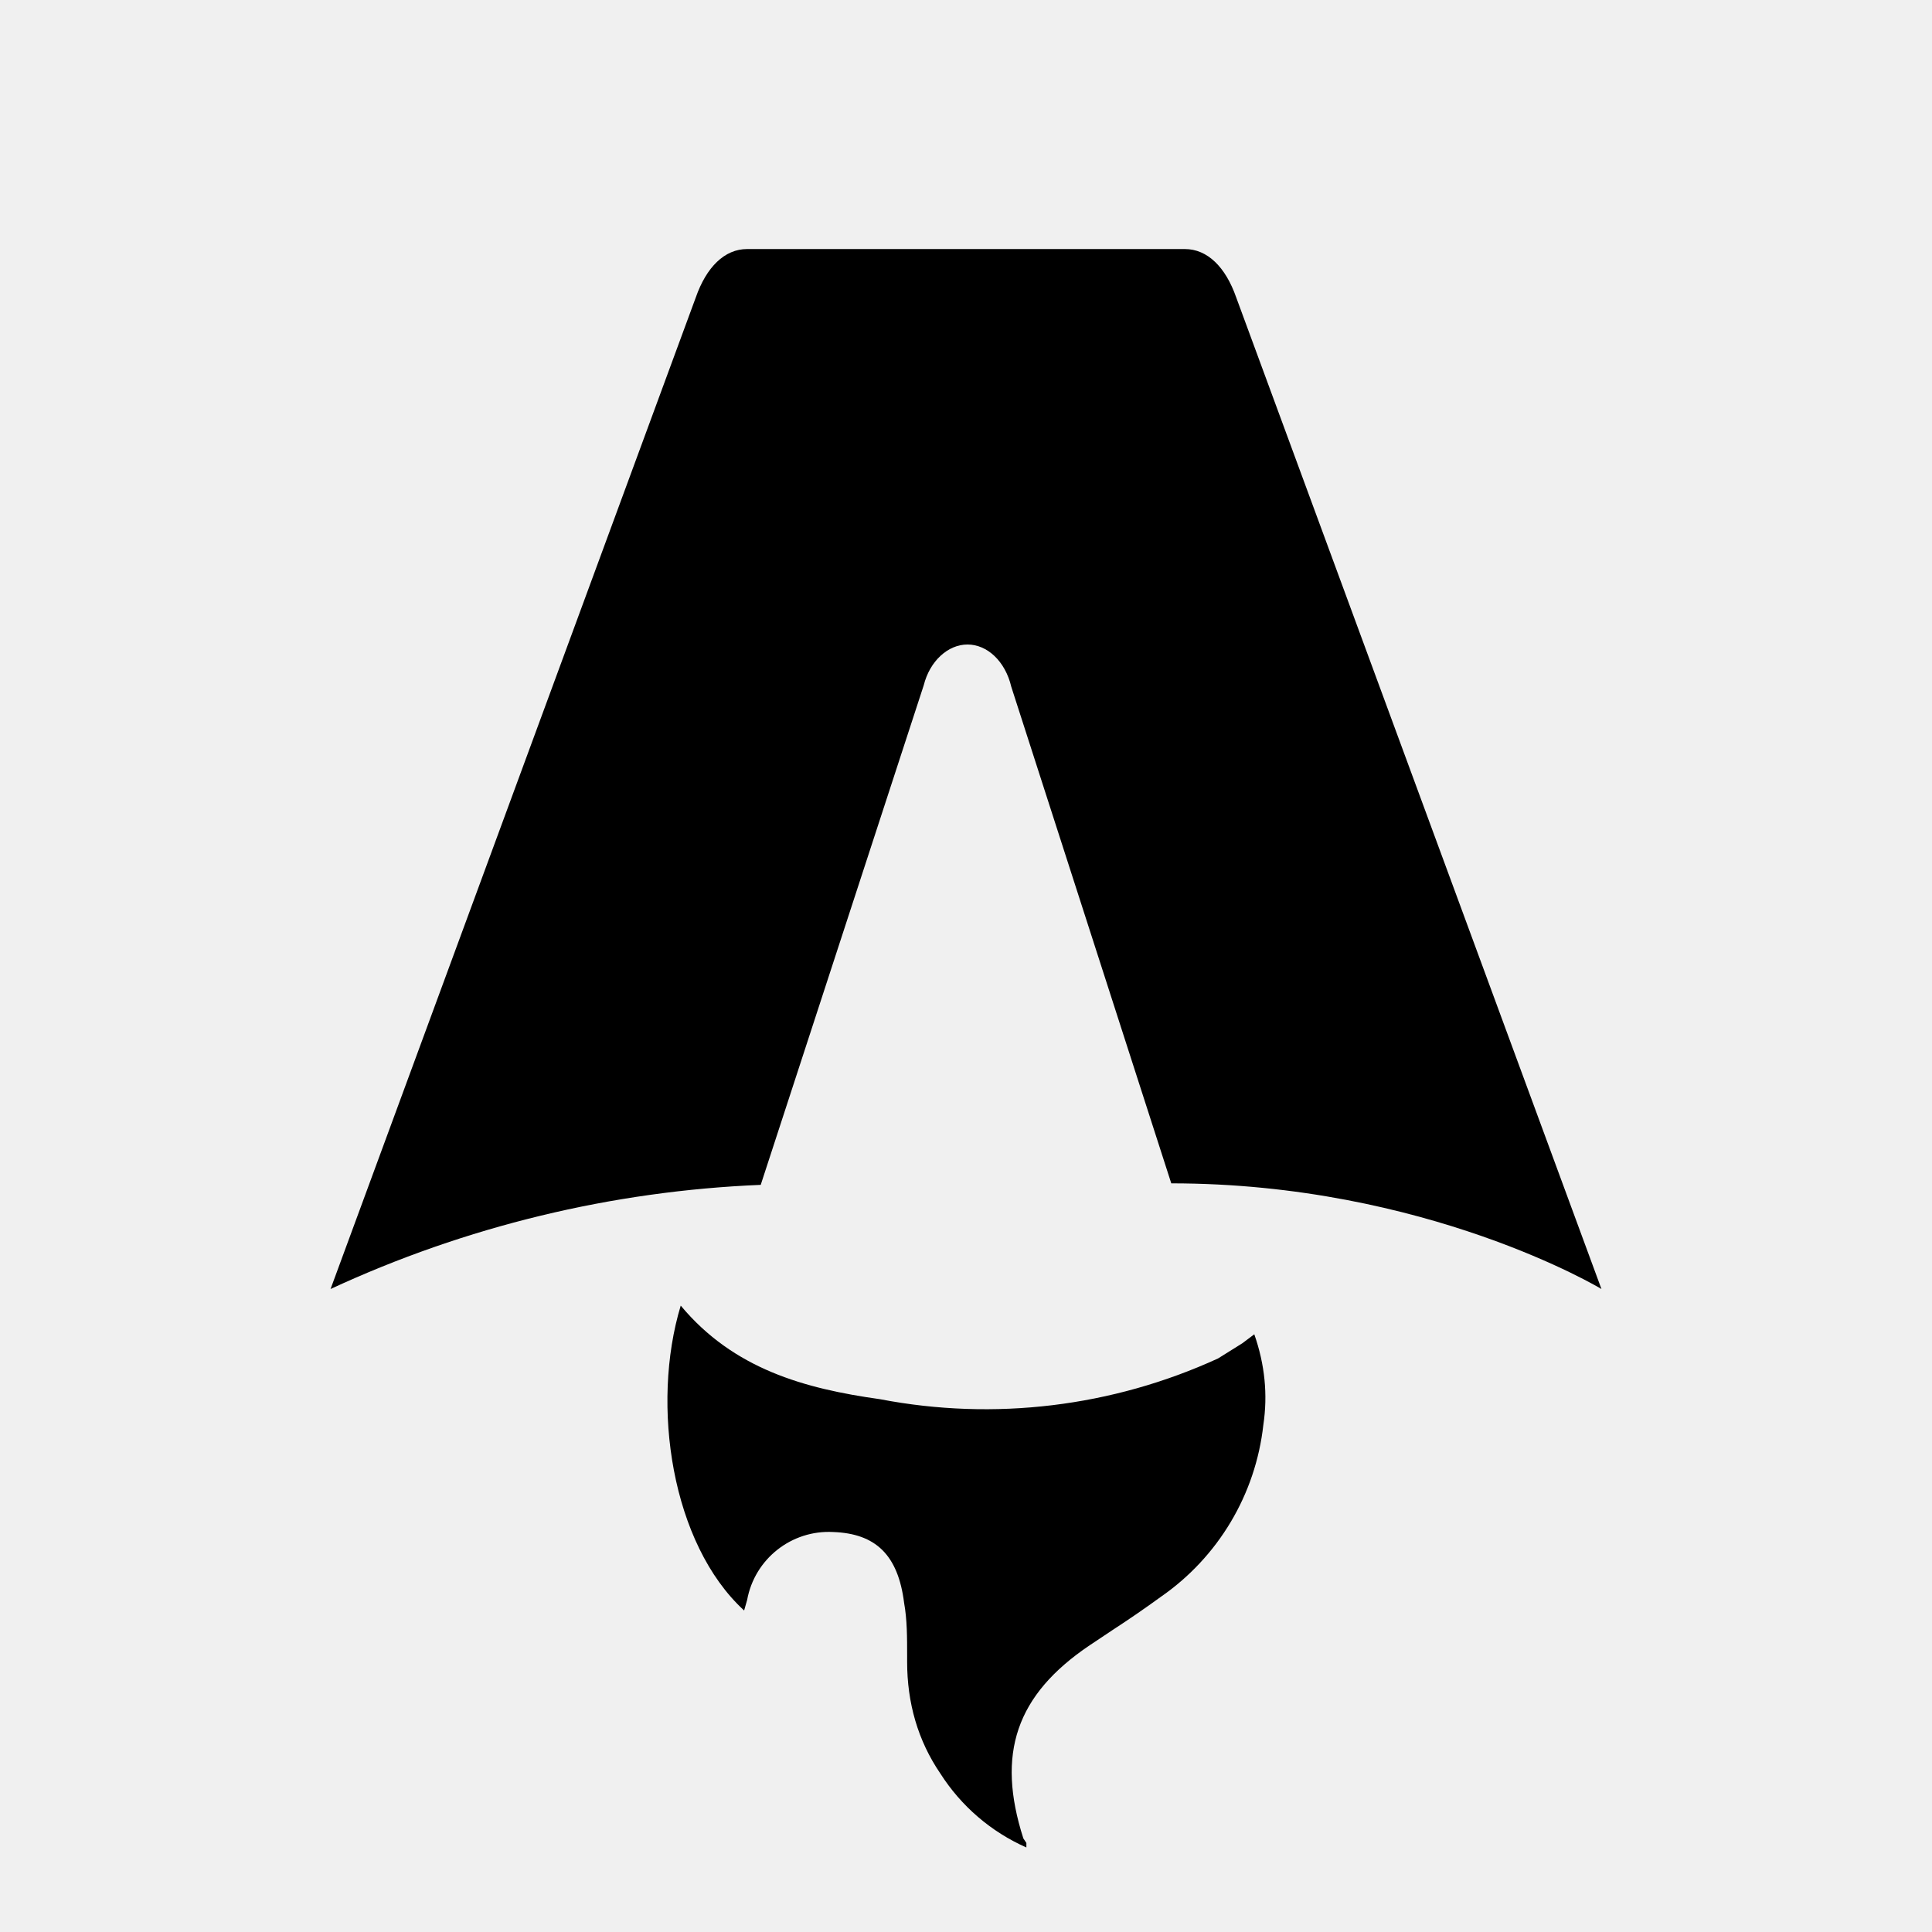
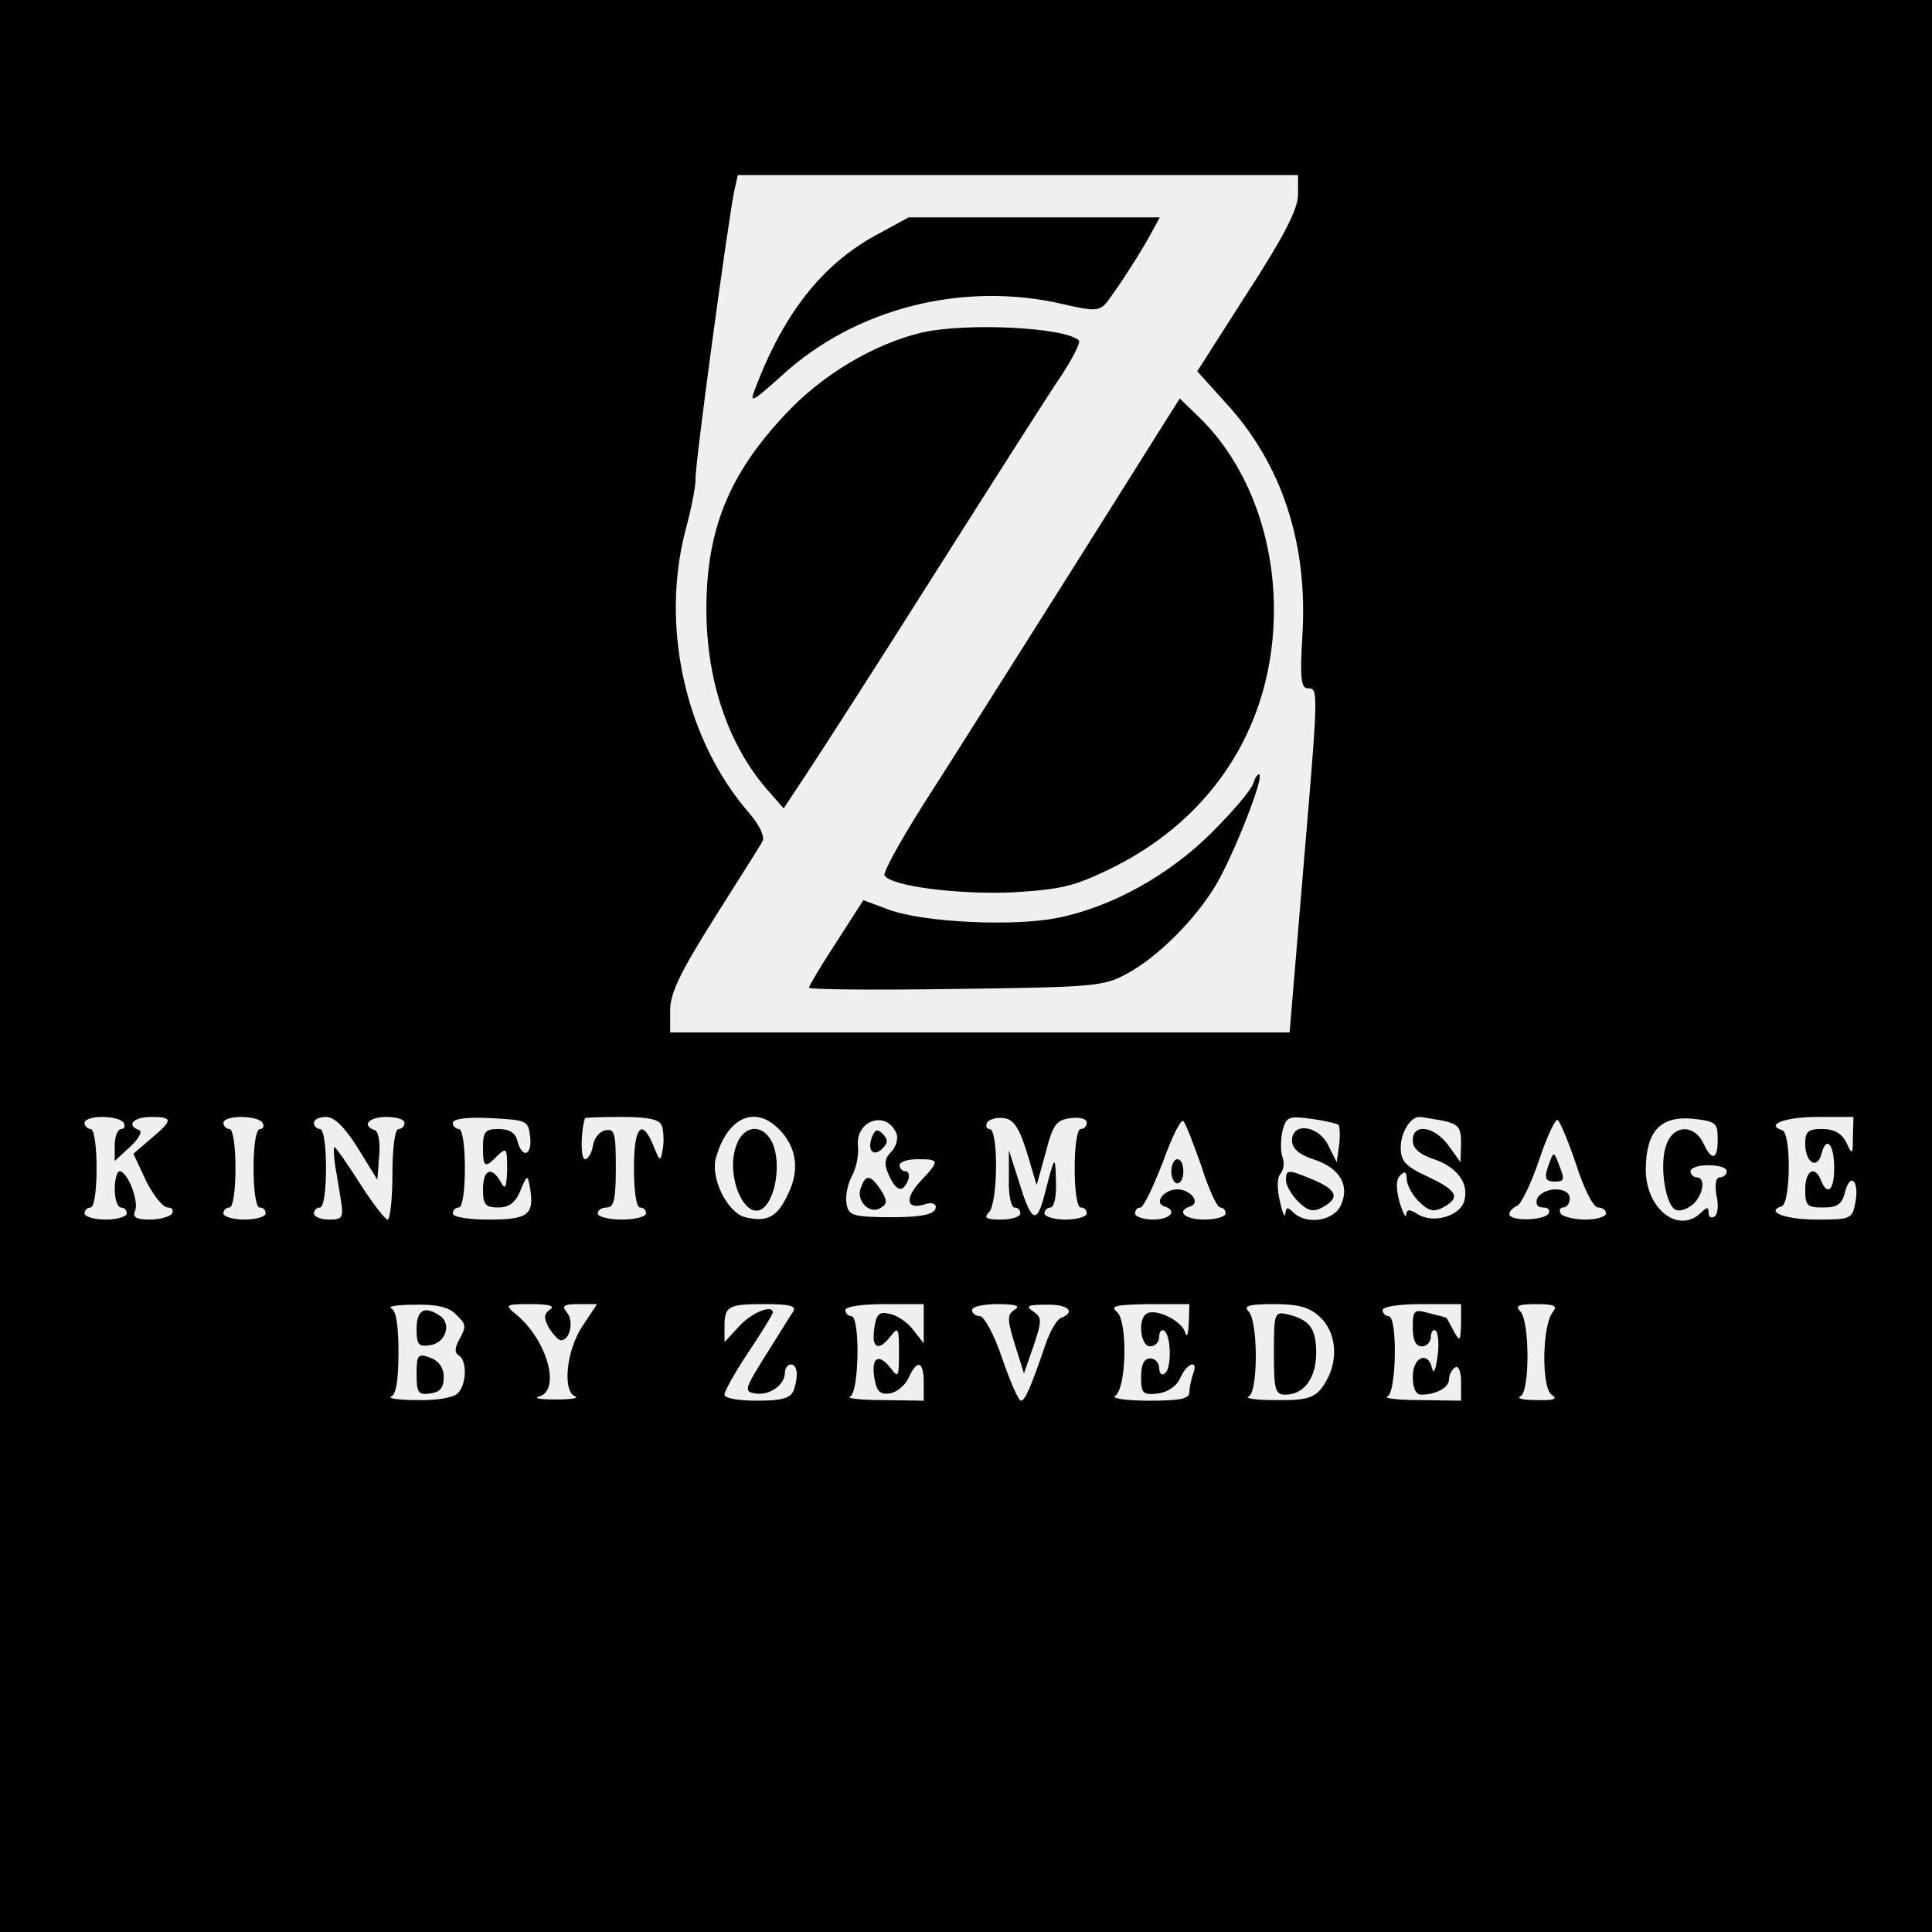
- <svg xmlns="http://www.w3.org/2000/svg" fill="none" viewBox="0 0 128 128">
-   <path d="M50.4 78.5a75.1 75.1 0 0 0-28.5 6.9l24.2-65.7c.7-2 1.9-3.2 3.4-3.2h29c1.5 0 2.7 1.2 3.4 3.2l24.2 65.7s-11.6-7-28.5-7L67 45.5c-.4-1.7-1.6-2.8-2.9-2.8-1.3 0-2.5 1.1-2.9 2.7L50.4 78.5Zm-1.1 28.2Zm-4.2-20.2c-2 6.6-.6 15.8 4.2 20.2a17.5 17.5 0 0 1 .2-.7 5.5 5.5 0 0 1 5.7-4.5c2.8.1 4.3 1.5 4.7 4.7.2 1.1.2 2.3.2 3.5v.4c0 2.7.7 5.2 2.2 7.4a13 13 0 0 0 5.7 4.9v-.3l-.2-.3c-1.8-5.6-.5-9.5 4.4-12.8l1.5-1a73 73 0 0 0 3.2-2.2 16 16 0 0 0 6.8-11.4c.3-2 .1-4-.6-6l-.8.6-1.6 1a37 37 0 0 1-22.4 2.7c-5-.7-9.7-2-13.2-6.2Z" />
-   <style>
-         path { fill: #000; }
-         @media (prefers-color-scheme: dark) {
-             path { fill: #FFF; }
-         }
-     </style>
+ <svg xmlns="http://www.w3.org/2000/svg" version="1.0" width="320pt" height="320pt" viewBox="0 0 320 320" preserveAspectRatio="xMidYMid meet">
+   <g transform="translate(0,320) scale(0.1,-0.1)" fill="#000000" stroke="none">
+     <path d="M0 1600 l0 -1600 1600 0 1600 0 0 1600 0 1600 -1600 0 -1600 0 0 -1600z m2150 1278 c0 -24 -23 -69 -84 -163 l-83 -130 47 -52 c94 -102 137 -235 127 -388 -4 -68 -2 -85 9 -85 18 0 18 0 -8 -307 l-22 -263 -513 0 -513 0 0 37 c0 28 17 63 73 152 40 64 77 121 80 128 4 7 -5 26 -21 45 -107 122 -149 311 -106 472 9 33 16 70 16 81 -2 19 53 423 64 478 l6 27 464 0 464 0 0 -32z m-1945 -1538 c3 -5 1 -10 -4 -10 -6 0 -11 -12 -11 -27 l0 -26 26 24 c14 13 20 25 15 27 -23 8 -10 22 19 22 37 0 37 -5 0 -36 l-29 -25 21 -45 c12 -24 28 -44 36 -44 7 0 10 -4 7 -10 -3 -5 -20 -10 -37 -10 -23 0 -29 4 -24 15 6 17 -13 65 -26 65 -4 0 -8 -13 -8 -30 0 -16 5 -30 10 -30 6 0 10 -4 10 -10 0 -5 -16 -10 -35 -10 -19 0 -35 5 -35 10 0 6 5 10 10 10 6 0 10 28 10 65 0 37 -4 65 -10 65 -5 0 -10 5 -10 10 0 6 13 10 29 10 17 0 33 -4 36 -10z m230 0 c3 -5 1 -10 -4 -10 -7 0 -11 -26 -11 -65 0 -37 4 -65 10 -65 6 0 10 -4 10 -10 0 -5 -16 -10 -35 -10 -19 0 -35 5 -35 10 0 6 5 10 10 10 6 0 10 28 10 65 0 37 -4 65 -10 65 -5 0 -10 5 -10 10 0 6 13 10 29 10 17 0 33 -4 36 -10z m158 -42 l32 -52 3 39 c2 22 -1 41 -7 43 -23 8 -10 22 19 22 17 0 30 -4 30 -10 0 -5 -4 -10 -10 -10 -6 0 -10 -32 -10 -75 0 -41 -4 -75 -8 -75 -4 0 -25 27 -46 60 -21 33 -40 60 -42 60 -2 0 -1 -13 1 -30 3 -16 7 -43 10 -60 4 -27 2 -30 -20 -30 -14 0 -25 5 -25 10 0 6 5 10 10 10 6 0 10 28 10 65 0 37 -4 65 -10 65 -5 0 -10 5 -10 10 0 6 9 10 20 10 14 0 31 -17 53 -52z m285 20 c4 -32 -13 -38 -21 -8 -3 14 -14 20 -31 20 -22 0 -26 -4 -26 -30 0 -34 3 -36 24 -14 15 14 16 12 16 -23 -1 -31 -3 -35 -11 -20 -15 26 -29 20 -29 -13 0 -25 4 -30 25 -30 18 0 29 8 37 28 11 27 12 27 16 4 7 -44 -3 -52 -68 -52 -33 0 -60 4 -60 10 0 6 5 10 10 10 6 0 10 28 10 65 0 37 -4 65 -10 65 -5 0 -10 5 -10 10 0 7 24 10 63 8 59 -3 62 -4 65 -30z m218 18 c3 -8 4 -25 2 -38 -4 -23 -5 -23 -16 5 -19 46 -32 31 -32 -38 0 -37 4 -65 10 -65 6 0 10 -4 10 -10 0 -5 -18 -10 -40 -10 -22 0 -40 5 -40 10 0 6 7 10 15 10 12 0 15 14 15 66 0 57 -2 65 -17 62 -10 -2 -19 -13 -21 -26 -2 -12 -8 -22 -13 -22 -8 0 -7 47 0 68 1 1 28 2 61 2 43 0 62 -4 66 -14z m194 -6 c29 -29 35 -67 16 -106 -18 -40 -35 -49 -72 -40 -30 8 -58 66 -48 99 19 66 64 87 104 47z m195 -8 c3 -8 -1 -22 -9 -30 -11 -11 -12 -20 -4 -38 13 -28 23 -30 32 -9 3 8 1 15 -4 15 -6 0 -10 5 -10 10 0 6 14 10 30 10 36 0 37 -2 5 -36 -27 -29 -24 -48 6 -39 10 4 19 2 19 -4 0 -13 -25 -18 -90 -17 -49 1 -55 4 -58 23 -2 12 2 32 9 45 7 13 12 35 10 50 -4 43 48 60 64 20z m216 -31 l16 -54 15 54 c12 47 18 54 41 57 15 2 27 -1 27 -7 0 -6 -4 -11 -10 -11 -6 0 -10 -28 -10 -65 0 -37 4 -65 10 -65 6 0 10 -4 10 -10 0 -5 -16 -10 -35 -10 -19 0 -35 5 -35 10 0 6 5 10 10 10 6 0 10 19 9 43 -1 46 -2 44 -19 -22 -13 -51 -22 -45 -43 24 l-16 50 0 -47 c-1 -27 4 -48 9 -48 6 0 10 -4 10 -10 0 -5 -14 -10 -32 -10 -25 0 -29 3 -20 12 15 15 16 138 1 138 -5 0 -7 5 -4 11 4 5 16 9 28 7 16 -2 25 -16 38 -57z m289 -23 c12 -38 26 -68 31 -68 5 0 9 -4 9 -10 0 -5 -16 -10 -35 -10 -33 0 -48 14 -23 22 17 6 0 28 -22 28 -22 0 -39 -22 -22 -28 23 -7 11 -22 -18 -22 -16 0 -30 5 -30 10 0 6 4 10 9 10 5 0 21 34 37 75 15 42 30 72 34 68 4 -4 17 -38 30 -75z m227 69 c2 -3 3 -18 1 -34 l-4 -28 -14 28 c-16 33 -60 39 -60 8 0 -13 11 -23 35 -31 44 -14 61 -43 46 -76 -12 -27 -58 -33 -79 -12 -9 9 -12 9 -13 -2 -1 -8 -5 1 -9 20 -5 20 -5 40 1 46 5 6 7 19 3 28 -3 9 -3 28 0 42 6 24 10 26 47 21 23 -3 43 -8 46 -10z m172 7 c27 -6 31 -11 31 -38 l-1 -31 -20 28 c-24 32 -59 37 -59 8 0 -13 11 -23 35 -31 39 -13 59 -41 50 -70 -8 -25 -52 -37 -77 -21 -14 9 -18 8 -19 -1 0 -7 -5 2 -11 21 -6 23 -6 37 1 44 8 8 11 6 11 -6 0 -9 9 -26 20 -37 16 -16 25 -18 40 -10 30 16 24 28 -25 51 -37 17 -45 26 -45 48 0 25 16 51 31 51 3 0 21 -3 38 -6z m222 -74 c13 -40 28 -70 36 -70 7 0 13 -4 13 -10 0 -5 -15 -10 -34 -10 -19 0 -38 5 -41 10 -3 6 -1 10 4 10 6 0 11 7 11 15 0 9 -9 15 -24 15 -13 0 -26 -7 -30 -15 -3 -9 0 -15 10 -15 8 0 12 -4 9 -10 -8 -12 -65 -13 -65 -1 0 5 6 11 13 14 6 2 23 36 36 75 13 39 27 69 31 67 4 -3 18 -36 31 -75z m234 46 c1 -36 -9 -41 -23 -11 -15 33 -50 33 -62 -1 -12 -32 -2 -101 16 -108 7 -3 20 2 29 10 17 17 20 44 5 44 -5 0 -10 5 -10 10 0 6 14 10 30 10 17 0 30 -4 30 -10 0 -5 -5 -10 -11 -10 -7 0 -9 -11 -6 -30 4 -16 2 -32 -3 -35 -6 -3 -10 -1 -10 6 0 10 -3 10 -12 1 -38 -38 -94 7 -92 74 1 61 25 86 78 81 37 -4 41 -7 41 -31z m224 2 c0 -31 -1 -32 -11 -10 -8 15 -20 22 -40 22 -23 0 -28 -4 -28 -24 0 -32 20 -44 27 -17 8 31 21 16 21 -24 0 -36 -11 -47 -22 -20 -10 26 -26 16 -26 -15 0 -27 3 -30 30 -30 23 0 31 5 36 26 9 34 24 17 17 -18 -5 -27 -8 -28 -64 -28 -52 0 -86 13 -58 22 15 5 16 121 1 126 -29 9 4 22 59 22 l59 0 -1 -32z m-2315 -294 c19 -18 19 -20 6 -44 -7 -13 -7 -21 0 -25 14 -9 13 -48 -2 -63 -7 -7 -37 -12 -67 -11 -31 0 -50 3 -43 6 8 3 12 28 12 73 0 45 -4 70 -12 73 -7 3 10 6 39 6 34 1 57 -4 67 -15z m157 7 c-10 -7 -11 -13 -2 -30 7 -11 16 -21 20 -21 15 0 22 32 10 46 -9 11 -6 14 19 14 l31 0 -24 -36 c-27 -40 -34 -109 -12 -117 6 -3 -8 -5 -33 -5 -25 0 -37 2 -27 5 36 10 14 92 -37 135 -21 17 -20 18 24 18 29 0 40 -3 31 -9z m403 -3 c-5 -7 -25 -40 -46 -73 -35 -56 -36 -60 -17 -63 23 -4 49 14 49 34 0 8 5 14 10 14 11 0 13 -20 4 -44 -5 -12 -20 -16 -60 -16 -31 0 -54 4 -54 10 0 6 18 38 40 71 22 33 40 62 40 65 0 14 -35 0 -55 -22 l-25 -27 0 25 c0 35 6 38 67 38 41 0 52 -3 47 -12z m216 -20 l0 -33 -18 23 c-9 12 -27 24 -39 26 -17 4 -22 -1 -25 -25 -5 -33 8 -38 28 -11 12 15 13 12 13 -28 0 -40 -1 -43 -13 -27 -20 26 -33 20 -28 -14 4 -24 9 -29 26 -27 11 2 25 13 31 26 14 31 25 28 25 -8 l0 -30 -67 1 c-38 0 -62 3 -55 6 15 6 17 133 2 133 -5 0 -10 5 -10 10 0 6 28 10 65 10 l65 0 0 -32z m151 23 c-13 -8 -13 -16 0 -58 l15 -48 16 46 c14 42 14 47 -1 57 -13 9 -9 11 22 11 36 1 50 -12 24 -22 -6 -2 -18 -22 -25 -43 -24 -70 -34 -94 -41 -94 -4 0 -18 32 -31 70 -13 39 -30 70 -37 70 -7 0 -13 5 -13 10 0 6 19 10 43 10 29 0 38 -3 28 -9z m288 -23 c-1 -18 -3 -25 -6 -15 -5 19 -49 41 -64 31 -15 -9 -10 -54 6 -54 8 0 15 7 15 16 0 8 4 13 8 10 12 -7 13 -64 1 -71 -5 -4 -9 1 -9 9 0 9 -7 16 -15 16 -10 0 -15 -10 -15 -31 0 -27 3 -30 28 -27 16 2 31 12 37 26 11 25 31 31 21 6 -3 -9 -6 -22 -6 -30 0 -11 -16 -14 -67 -14 -38 0 -63 4 -56 8 19 12 21 124 3 139 -12 10 -2 12 53 13 l67 0 -1 -32z m218 10 c25 -24 30 -66 12 -101 -17 -32 -28 -37 -89 -36 -30 0 -49 3 -42 6 16 6 16 125 0 141 -9 9 0 12 42 12 41 0 59 -5 77 -22z m233 -10 c-1 -30 -2 -31 -12 -13 -6 11 -11 21 -12 22 -1 1 -13 4 -29 8 -25 7 -27 5 -27 -24 0 -21 5 -31 15 -31 8 0 15 7 15 16 0 8 4 13 8 10 4 -3 6 -22 3 -43 -3 -21 -6 -30 -9 -20 -6 30 -32 20 -32 -13 0 -19 5 -30 14 -30 25 0 46 12 46 25 0 8 5 17 10 20 6 4 10 -7 10 -24 l0 -31 -67 1 c-38 0 -62 3 -55 6 15 6 17 133 2 133 -5 0 -10 5 -10 10 0 6 28 10 65 10 l65 0 0 -32z m152 19 c-18 -22 -19 -126 -2 -137 11 -7 4 -10 -25 -9 -22 0 -34 3 -27 6 16 6 16 125 0 141 -9 9 -4 12 26 12 31 0 36 -3 28 -13z" />
+     <path d="M1450 2810 c-88 -48 -153 -130 -200 -256 -9 -23 -3 -19 45 24 122 112 301 157 467 118 51 -12 59 -11 71 3 15 19 59 86 76 119 l12 22 -208 0 -208 0 -55 -30z" />
+     <path d="M1526 2649 c-79 -19 -165 -70 -226 -136 -93 -99 -130 -191 -130 -322 0 -118 36 -224 100 -298 l28 -32 37 56 c20 30 116 179 212 331 97 153 191 301 211 330 19 29 32 55 29 58 -22 22 -187 30 -261 13z" />
+     <path d="M1776 2257 c-98 -155 -209 -331 -247 -390 -38 -60 -67 -113 -64 -117 11 -18 123 -32 213 -28 81 5 102 10 165 41 169 84 267 240 267 427 0 127 -47 246 -127 322 l-29 28 -178 -283z" />
+     <path d="M2076 1903 c-3 -11 -34 -47 -69 -82 -70 -70 -165 -123 -254 -141 -72 -15 -222 -8 -280 13 l-43 16 -45 -70 c-25 -38 -45 -72 -45 -75 0 -3 109 -4 243 -2 226 3 245 4 283 25 51 27 115 91 149 149 29 50 78 174 71 181 -2 2 -7 -4 -10 -14z" />
+     <path d="M1220 1304 c-21 -55 19 -137 49 -100 17 21 23 69 12 99 -14 36 -48 36 -61 1z" />
+     <path d="M1444 1316 c-8 -22 3 -33 18 -18 9 9 9 15 0 24 -9 9 -13 7 -18 -6z" />
+     <path d="M1426 1233 c-9 -21 14 -45 32 -34 12 7 12 12 1 30 -17 25 -25 27 -33 4z" />
+     <path d="M1940 1260 c0 -11 5 -20 10 -20 6 0 10 9 10 20 0 11 -4 20 -10 20 -5 0 -10 -9 -10 -20z" />
+     <path d="M2130 1245 c0 -8 9 -24 20 -35 16 -16 25 -18 40 -10 29 16 25 29 -15 46 -43 18 -45 17 -45 -1z" />
+     <path d="M2567 1276 c-10 -26 -9 -33 8 -33 17 0 17 3 6 31 -7 18 -8 18 -14 2z" />
+     <path d="M690 999 c0 -26 3 -30 22 -27 26 3 37 36 16 49 -25 17 -38 9 -38 -22z" />
+     <path d="M690 924 c0 -31 3 -35 23 -32 16 2 22 10 22 27 0 15 -8 27 -22 32 -21 8 -23 5 -23 -27z" />
+     <path d="M2110 959 c0 -61 2 -69 19 -69 31 0 51 28 51 69 0 41 -11 55 -47 64 -22 5 -23 3 -23 -64z" />
+   </g>
</svg>
